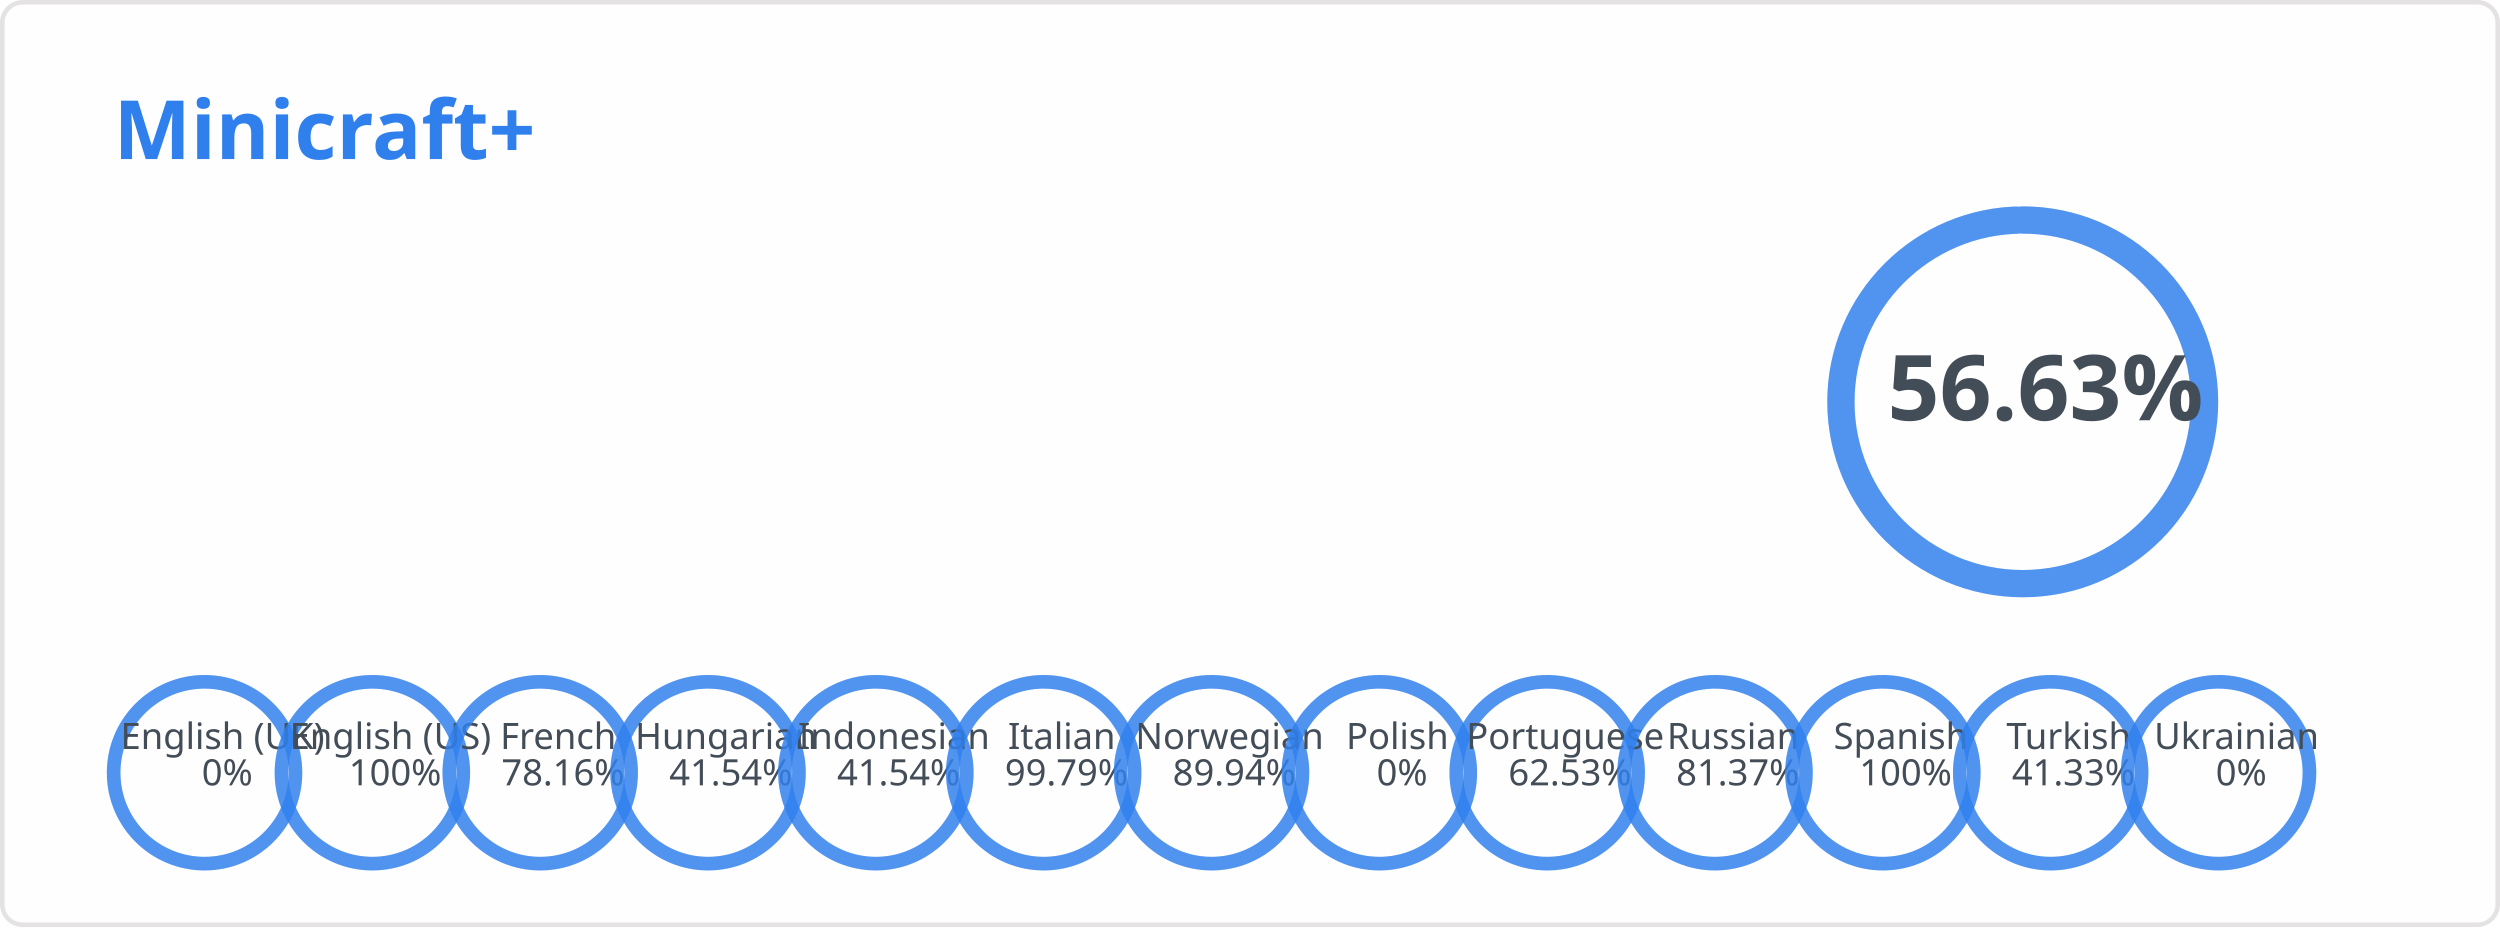
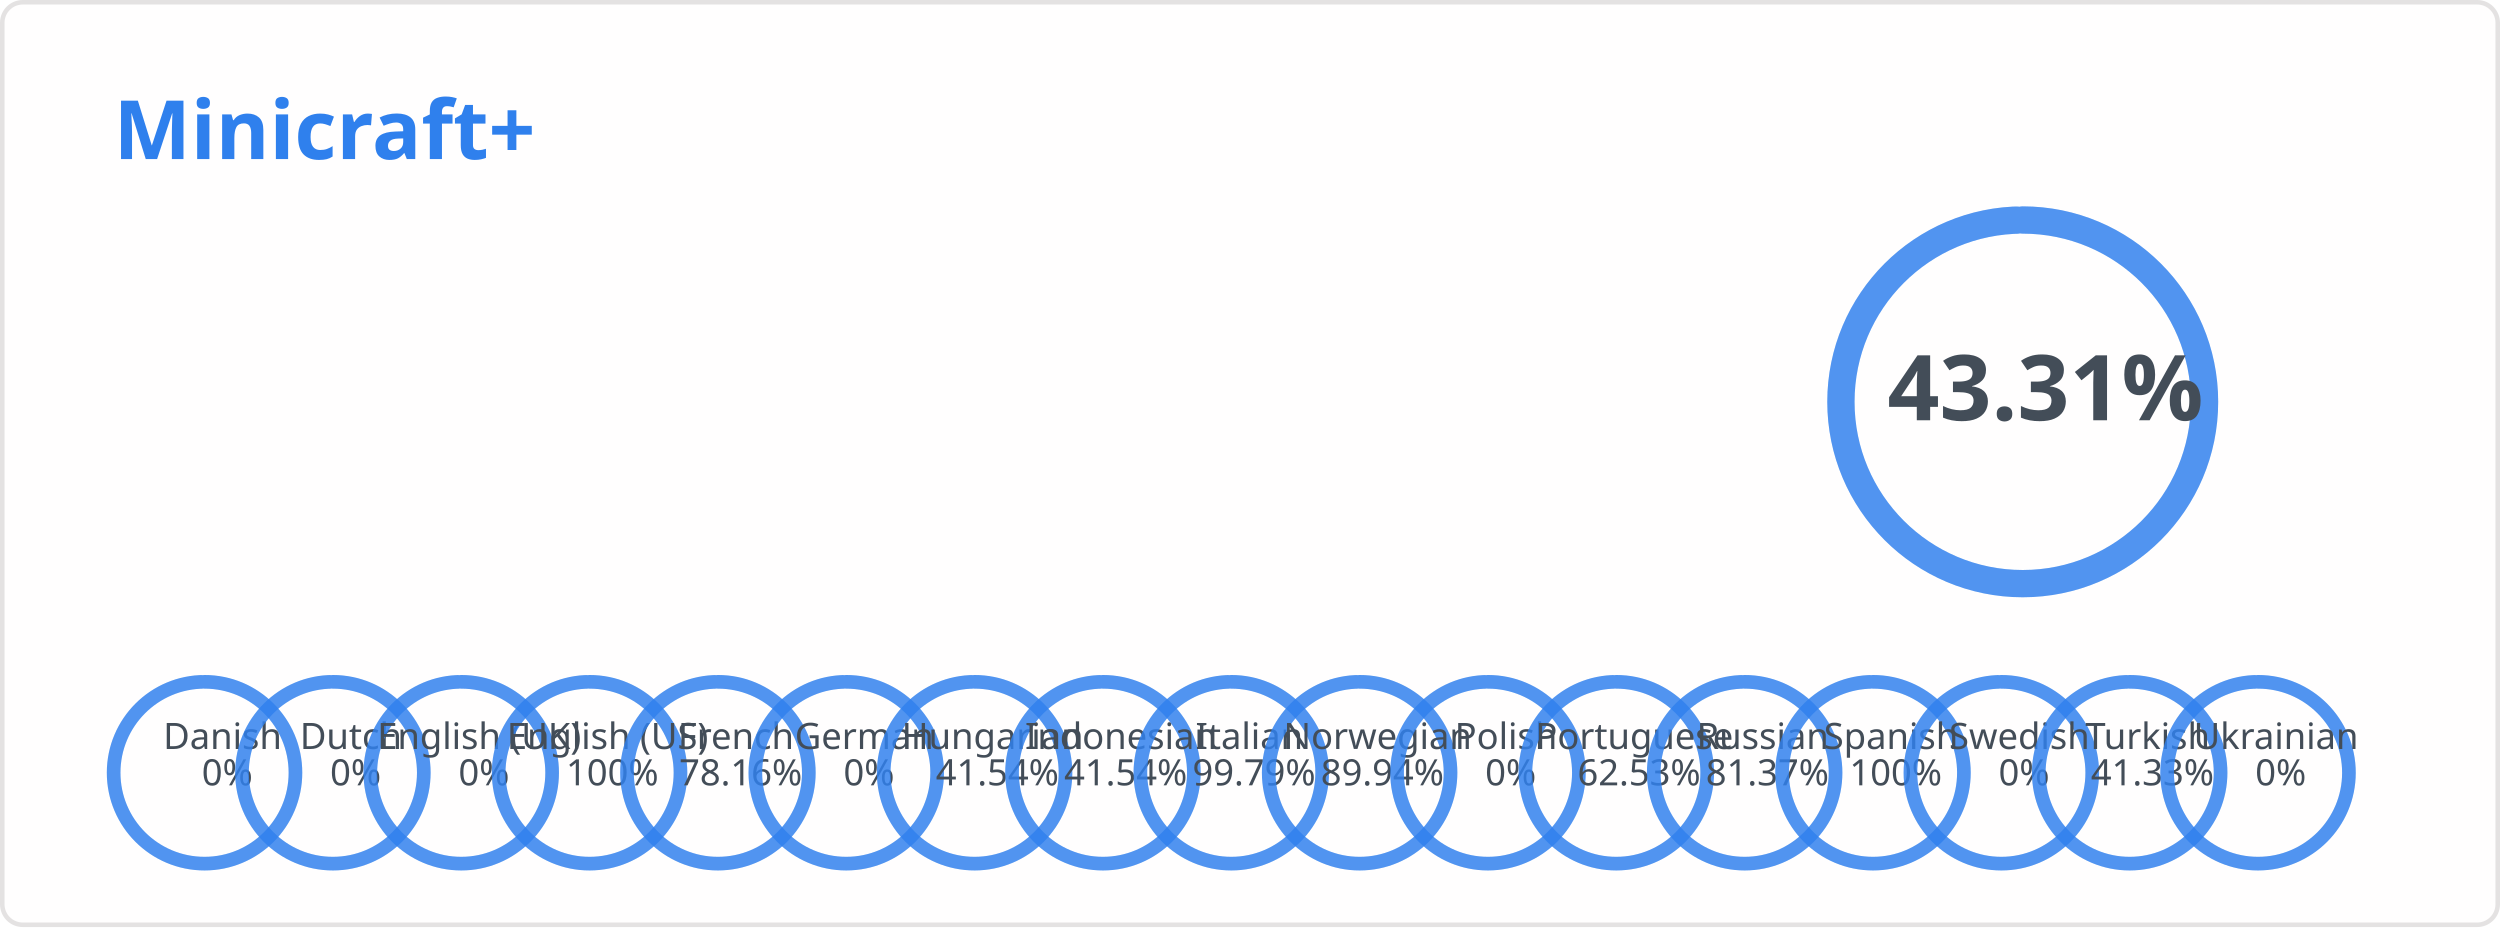
<svg xmlns="http://www.w3.org/2000/svg" width="550" height="205" viewBox="0 0 550 205" fill="none" role="img" aria-labelledby="descId">
  <style>
          .header {
            font: 600 18px 'Segoe UI', Ubuntu, Sans-Serif;
            fill: #2f80ed;
            animation: fadeInAnimation 0.8s ease-in-out forwards;
          }
          @supports(-moz-appearance: auto) {
            /* Selector detects Firefox */
            .header { font-size: 15.5px; }
          }
          
        .stat {
            font: 600 14px 'Segoe UI', Ubuntu, "Helvetica Neue", Sans-Serif; fill: #434d58;
        }
        @supports(-moz-appearance: auto) {
            /* Selector detects Firefox */
            .stat { font-size:12px; }
        }
        .stagger {
            opacity: 0;
            animation: fadeInAnimation 0.3s ease-in-out forwards;
        }
        .rank-text {
            font: 800 20px 'Segoe UI', Ubuntu, Sans-Serif; fill: #434d58;
            animation: scaleInAnimation 0.3s ease-in-out forwards;
        }
        .lang-text {
            font: 500 8px 'Segoe UI', Ubuntu, Sans-Serif; fill: #434d58;
            animation: scaleInAnimation 0.3s ease-in-out forwards;
        }
        
        .not_bold { font-weight: 400 }
        .bold { font-weight: 700 }

        .rank-circle-rim {
            stroke: #2f80ed;
            fill: none;
            stroke-width: 6;
            opacity: 0.2;
        }
        .rank-circle {
            stroke: #2f80ed;
            stroke-dasharray: 250;
            fill: none;
            stroke-width: 6;
            stroke-linecap: round;
            opacity: 0.8;
            transform: rotate(-90deg);
            animation: rankAnimation 1s forwards ease-in-out;
        }
        .lang-circle-rim {
            stroke: #2f80ed;
            fill: none;
            stroke-width: 3;
            opacity: 0.2;
        }
        .lang-circle {
            stroke: #2f80ed;
            stroke-dasharray: 125;
            fill: none;
            stroke-width: 3;
            stroke-linecap: round;
            opacity: 0.8;
            transform: rotate(-90deg);
        }
        
        @keyframes rankAnimation {
            from {
                stroke-dashoffset: 251.327;
            }
            to {
-                 stroke-dashoffset: 109.001;
-             }
-         }
-     
+                 stroke-dashoffset: 142.478;
+             }
+         }
+     
+     
+ 
+         @keyframes langAnimation_da {
+             from {
+                 stroke-dashoffset: 125.664;
+             }
+             to {
+                 stroke-dashoffset: 125.664;
+             }
+         }
+     
+ 
+         @keyframes langAnimation_nl {
+             from {
+                 stroke-dashoffset: 125.664;
+             }
+             to {
+                 stroke-dashoffset: 125.664;
+             }
+         }
    

        @keyframes langAnimation_en-gb {
            from {
                stroke-dashoffset: 125.664;
            }
            to {
                stroke-dashoffset: 125.664;
            }
        }
    

        @keyframes langAnimation_en-us {
            from {
                stroke-dashoffset: 125.664;
            }
            to {
                stroke-dashoffset: 0;
            }
        }
    

        @keyframes langAnimation_fr {
            from {
                stroke-dashoffset: 125.664;
            }
            to {
                stroke-dashoffset: 27.445;
            }
        }
    

+         @keyframes langAnimation_de {
+             from {
+                 stroke-dashoffset: 125.664;
+             }
+             to {
+                 stroke-dashoffset: 125.664;
+             }
+         }
+     
+ 
        @keyframes langAnimation_hu {
            from {
                stroke-dashoffset: 125.664;
            }
            to {
                stroke-dashoffset: 73.463;
            }
        }
    

        @keyframes langAnimation_id {
            from {
                stroke-dashoffset: 125.664;
            }
            to {
                stroke-dashoffset: 73.463;
            }
        }
    

        @keyframes langAnimation_it {
            from {
                stroke-dashoffset: 125.664;
            }
            to {
                stroke-dashoffset: 0.264;
            }
        }
    

        @keyframes langAnimation_no {
            from {
                stroke-dashoffset: 125.664;
            }
            to {
                stroke-dashoffset: 12.642;
            }
        }
    

        @keyframes langAnimation_pl {
            from {
                stroke-dashoffset: 125.664;
            }
            to {
                stroke-dashoffset: 125.664;
            }
        }
    

        @keyframes langAnimation_pt {
            from {
                stroke-dashoffset: 125.664;
            }
            to {
                stroke-dashoffset: 47.086;
            }
        }
    

        @keyframes langAnimation_ru {
            from {
                stroke-dashoffset: 125.664;
            }
            to {
                stroke-dashoffset: 23.411;
            }
        }
    

        @keyframes langAnimation_es {
            from {
                stroke-dashoffset: 125.664;
            }
            to {
                stroke-dashoffset: 0;
+             }
+         }
+     
+ 
+         @keyframes langAnimation_sv {
+             from {
+                 stroke-dashoffset: 125.664;
+             }
+             to {
+                 stroke-dashoffset: 125.664;
            }
        }
    

        @keyframes langAnimation_tr {
            from {
                stroke-dashoffset: 125.664;
            }
            to {
                stroke-dashoffset: 73.727;
            }
        }
    

        @keyframes langAnimation_uk {
            from {
                stroke-dashoffset: 125.664;
            }
            to {
                stroke-dashoffset: 125.664;
            }
        }
    

          
        /* Animations */
        @keyframes scaleInAnimation {
            from {
                transform: translate(-5px, 5px) scale(0);
            }
            to {
                transform: translate(-5px, 5px) scale(1);
            }
        }
        @keyframes fadeInAnimation {
            from {
                opacity: 0;
            }
            to {
                opacity: 1;
            }
        }
    
          
        </style>
  <rect data-testid="card-bg" x="0.5" y="0.5" rx="4.5" height="99%" stroke="#e4e2e2" width="549" fill="#fffefe" stroke-opacity="1" />
  <g data-testid="card-title" transform="translate(25, 35)">
    <g transform="translate(0, 0)">
      <text x="0" y="0" class="header" data-testid="header">Minicraft+</text>
    </g>
  </g>
  <g data-testid="main-card-body" transform="translate(0, 55)">
    <g data-testid="rank-circle" transform="translate(445, 33.4)">
      <circle class="rank-circle-rim" r="40" />
      <circle class="rank-circle" r="40" />
      <g class="rank-text">
        <text x="5" y="-3" dominant-baseline="middle" text-anchor="middle">
-                 56.63%
+                 43.31%
            </text>
      </g>
    </g>
    <svg x="0" y="0">
      <g transform="translate(0, 0)">
        <g class="stagger" style="animation-delay: 450ms" transform="translate(25, 0)">
          <text class="stat bold" y="12.5">Reference Language:</text>
          <text class="stat bold" x="199.01" y="12.5">English (US)</text>
        </g>
      </g>
      <g transform="translate(0, 25)">
        <g class="stagger" style="animation-delay: 600ms" transform="translate(25, 0)">
          <text class="stat bold" y="12.5">Terms:</text>
          <text class="stat bold" x="199.01" y="12.5">467</text>
        </g>
      </g>
      <g transform="translate(0, 50)">
        <g class="stagger" style="animation-delay: 750ms" transform="translate(25, 0)">
          <text class="stat bold" y="12.5">Languages:</text>
-           <text class="stat bold" x="199.01" y="12.5">13</text>
+           <text class="stat bold" x="199.01" y="12.5">17</text>
        </g>
      </g>
    </svg>
    <g data-testid="lang-circles" transform="translate(45, 115)">
      <g transform="translate(0)">
        <circle class="lang-circle-rim" r="20" />
+         <circle class="lang-circle" r="20" style="animation: langAnimation_da 1s forwards ease-in-out" />
+         <g class="lang-text">
+           <text x="5" y="-3" dominant-baseline="middle" text-anchor="middle">
+             <tspan x="5" dy="-5">Danish</tspan>
+             <tspan x="5" dy="1em">0%</tspan>
+           </text>
+         </g>
+       </g>
+       <g transform="translate(28.23529)">
+         <circle class="lang-circle-rim" r="20" />
+         <circle class="lang-circle" r="20" style="animation: langAnimation_nl 1s forwards ease-in-out" />
+         <g class="lang-text">
+           <text x="5" y="-3" dominant-baseline="middle" text-anchor="middle">
+             <tspan x="5" dy="-5">Dutch</tspan>
+             <tspan x="5" dy="1em">0%</tspan>
+           </text>
+         </g>
+       </g>
+       <g transform="translate(56.47059)">
+         <circle class="lang-circle-rim" r="20" />
        <circle class="lang-circle" r="20" style="animation: langAnimation_en-gb 1s forwards ease-in-out" />
        <g class="lang-text">
          <text x="5" y="-3" dominant-baseline="middle" text-anchor="middle">
            <tspan x="5" dy="-5">English (UK)</tspan>
            <tspan x="5" dy="1em">0%</tspan>
          </text>
        </g>
      </g>
-       <g transform="translate(36.92308)">
+       <g transform="translate(84.70588)">
        <circle class="lang-circle-rim" r="20" />
        <circle class="lang-circle" r="20" style="animation: langAnimation_en-us 1s forwards ease-in-out" />
        <g class="lang-text">
          <text x="5" y="-3" dominant-baseline="middle" text-anchor="middle">
            <tspan x="5" dy="-5">English (US)</tspan>
            <tspan x="5" dy="1em">100%</tspan>
          </text>
        </g>
      </g>
-       <g transform="translate(73.84615)">
+       <g transform="translate(112.9412)">
        <circle class="lang-circle-rim" r="20" />
        <circle class="lang-circle" r="20" style="animation: langAnimation_fr 1s forwards ease-in-out" />
        <g class="lang-text">
          <text x="5" y="-3" dominant-baseline="middle" text-anchor="middle">
            <tspan x="5" dy="-5">French</tspan>
            <tspan x="5" dy="1em">78.16%</tspan>
          </text>
        </g>
      </g>
-       <g transform="translate(110.7692)">
+       <g transform="translate(141.1765)">
+         <circle class="lang-circle-rim" r="20" />
+         <circle class="lang-circle" r="20" style="animation: langAnimation_de 1s forwards ease-in-out" />
+         <g class="lang-text">
+           <text x="5" y="-3" dominant-baseline="middle" text-anchor="middle">
+             <tspan x="5" dy="-5">German</tspan>
+             <tspan x="5" dy="1em">0%</tspan>
+           </text>
+         </g>
+       </g>
+       <g transform="translate(169.4118)">
        <circle class="lang-circle-rim" r="20" />
        <circle class="lang-circle" r="20" style="animation: langAnimation_hu 1s forwards ease-in-out" />
        <g class="lang-text">
          <text x="5" y="-3" dominant-baseline="middle" text-anchor="middle">
            <tspan x="5" dy="-5">Hungarian</tspan>
            <tspan x="5" dy="1em">41.54%</tspan>
          </text>
        </g>
      </g>
-       <g transform="translate(147.6923)">
+       <g transform="translate(197.6471)">
        <circle class="lang-circle-rim" r="20" />
        <circle class="lang-circle" r="20" style="animation: langAnimation_id 1s forwards ease-in-out" />
        <g class="lang-text">
          <text x="5" y="-3" dominant-baseline="middle" text-anchor="middle">
            <tspan x="5" dy="-5">Indonesian</tspan>
            <tspan x="5" dy="1em">41.54%</tspan>
          </text>
        </g>
      </g>
-       <g transform="translate(184.6154)">
+       <g transform="translate(225.8824)">
        <circle class="lang-circle-rim" r="20" />
        <circle class="lang-circle" r="20" style="animation: langAnimation_it 1s forwards ease-in-out" />
        <g class="lang-text">
          <text x="5" y="-3" dominant-baseline="middle" text-anchor="middle">
            <tspan x="5" dy="-5">Italian</tspan>
            <tspan x="5" dy="1em">99.79%</tspan>
          </text>
        </g>
      </g>
-       <g transform="translate(221.5385)">
+       <g transform="translate(254.1176)">
        <circle class="lang-circle-rim" r="20" />
        <circle class="lang-circle" r="20" style="animation: langAnimation_no 1s forwards ease-in-out" />
        <g class="lang-text">
          <text x="5" y="-3" dominant-baseline="middle" text-anchor="middle">
            <tspan x="5" dy="-5">Norwegian</tspan>
            <tspan x="5" dy="1em">89.94%</tspan>
          </text>
        </g>
      </g>
-       <g transform="translate(258.4615)">
+       <g transform="translate(282.3529)">
        <circle class="lang-circle-rim" r="20" />
        <circle class="lang-circle" r="20" style="animation: langAnimation_pl 1s forwards ease-in-out" />
        <g class="lang-text">
          <text x="5" y="-3" dominant-baseline="middle" text-anchor="middle">
            <tspan x="5" dy="-5">Polish</tspan>
            <tspan x="5" dy="1em">0%</tspan>
          </text>
        </g>
      </g>
-       <g transform="translate(295.3846)">
+       <g transform="translate(310.5882)">
        <circle class="lang-circle-rim" r="20" />
        <circle class="lang-circle" r="20" style="animation: langAnimation_pt 1s forwards ease-in-out" />
        <g class="lang-text">
          <text x="5" y="-3" dominant-baseline="middle" text-anchor="middle">
            <tspan x="5" dy="-5">Portuguese</tspan>
            <tspan x="5" dy="1em">62.53%</tspan>
          </text>
        </g>
      </g>
-       <g transform="translate(332.3077)">
+       <g transform="translate(338.8235)">
        <circle class="lang-circle-rim" r="20" />
        <circle class="lang-circle" r="20" style="animation: langAnimation_ru 1s forwards ease-in-out" />
        <g class="lang-text">
          <text x="5" y="-3" dominant-baseline="middle" text-anchor="middle">
            <tspan x="5" dy="-5">Russian</tspan>
            <tspan x="5" dy="1em">81.37%</tspan>
          </text>
        </g>
      </g>
-       <g transform="translate(369.2308)">
+       <g transform="translate(367.0588)">
        <circle class="lang-circle-rim" r="20" />
        <circle class="lang-circle" r="20" style="animation: langAnimation_es 1s forwards ease-in-out" />
        <g class="lang-text">
          <text x="5" y="-3" dominant-baseline="middle" text-anchor="middle">
            <tspan x="5" dy="-5">Spanish</tspan>
            <tspan x="5" dy="1em">100%</tspan>
          </text>
        </g>
      </g>
-       <g transform="translate(406.1538)">
+       <g transform="translate(395.2941)">
+         <circle class="lang-circle-rim" r="20" />
+         <circle class="lang-circle" r="20" style="animation: langAnimation_sv 1s forwards ease-in-out" />
+         <g class="lang-text">
+           <text x="5" y="-3" dominant-baseline="middle" text-anchor="middle">
+             <tspan x="5" dy="-5">Swedish</tspan>
+             <tspan x="5" dy="1em">0%</tspan>
+           </text>
+         </g>
+       </g>
+       <g transform="translate(423.5294)">
        <circle class="lang-circle-rim" r="20" />
        <circle class="lang-circle" r="20" style="animation: langAnimation_tr 1s forwards ease-in-out" />
        <g class="lang-text">
          <text x="5" y="-3" dominant-baseline="middle" text-anchor="middle">
            <tspan x="5" dy="-5">Turkish</tspan>
            <tspan x="5" dy="1em">41.33%</tspan>
          </text>
        </g>
      </g>
-       <g transform="translate(443.0769)">
+       <g transform="translate(451.7647)">
        <circle class="lang-circle-rim" r="20" />
        <circle class="lang-circle" r="20" style="animation: langAnimation_uk 1s forwards ease-in-out" />
        <g class="lang-text">
          <text x="5" y="-3" dominant-baseline="middle" text-anchor="middle">
            <tspan x="5" dy="-5">Ukrainian</tspan>
            <tspan x="5" dy="1em">0%</tspan>
          </text>
        </g>
      </g>
    </g>
  </g>
</svg>
